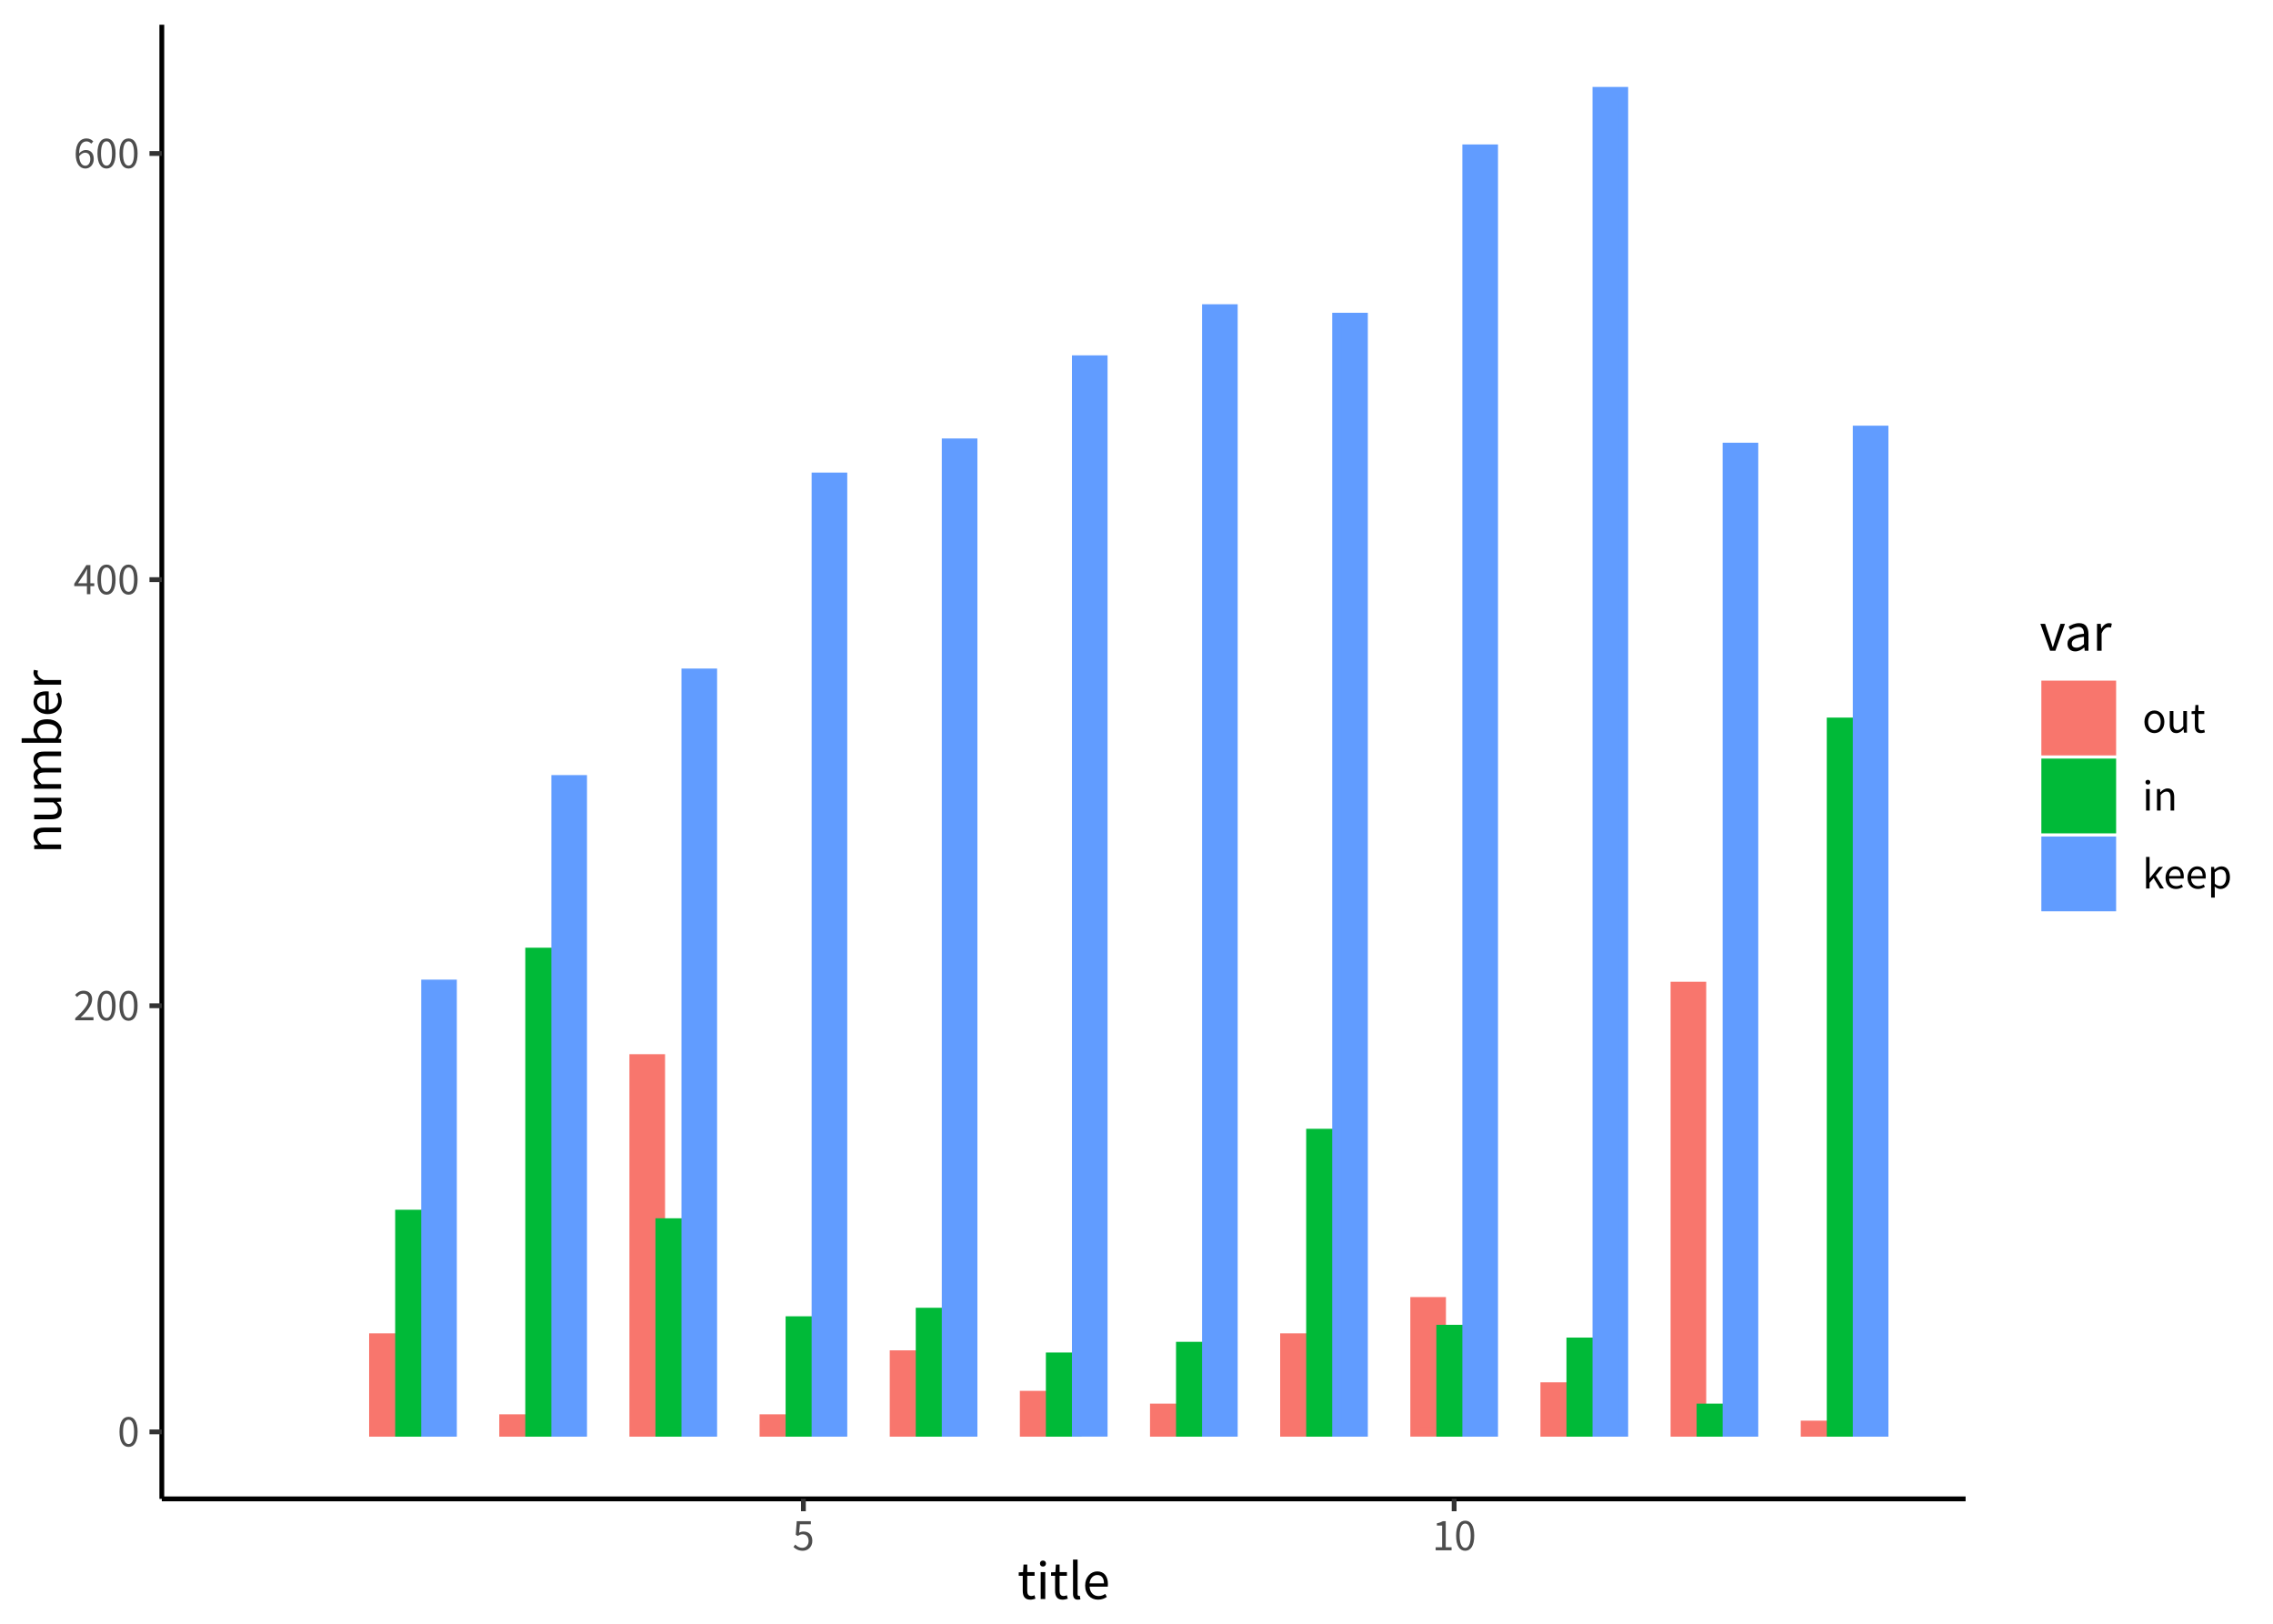
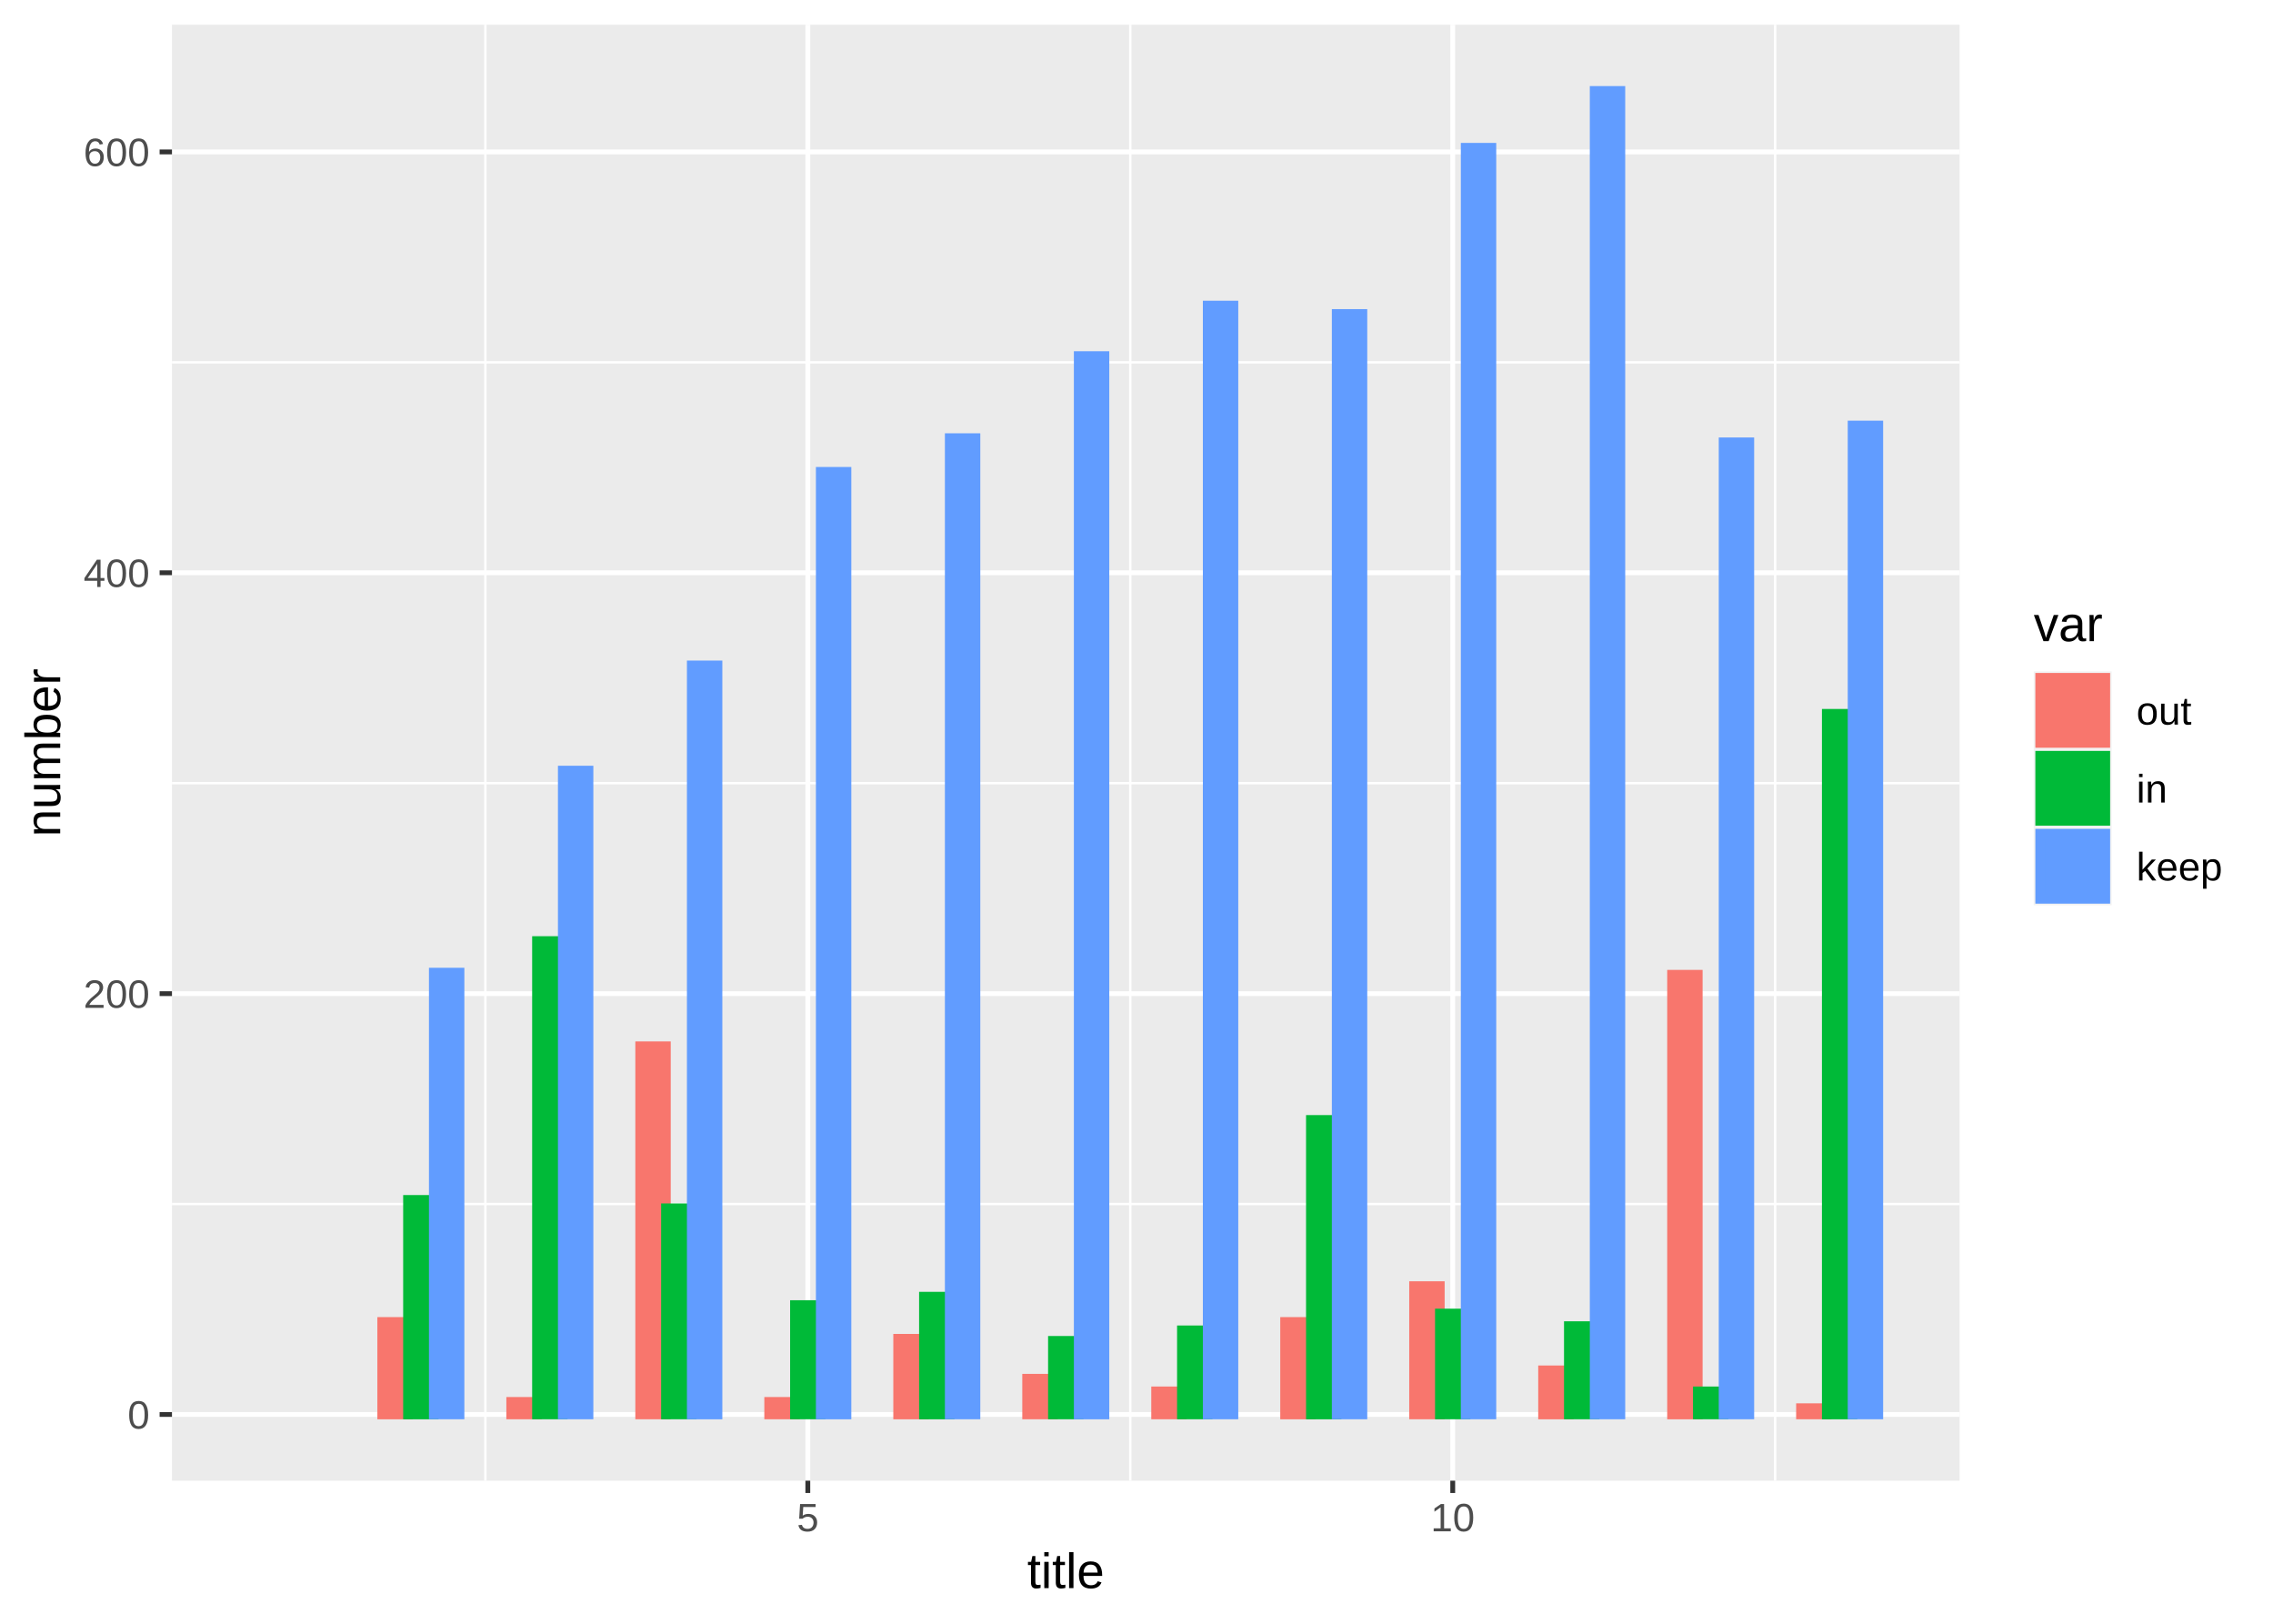
<svg xmlns="http://www.w3.org/2000/svg" viewBox="0 0 504.00 360.00">
  <defs>
    <style type="text/css">
    line, polyline, polygon, path, rect, circle {
      fill: none;
      stroke: #000000;
      stroke-linecap: round;
      stroke-linejoin: round;
      stroke-miterlimit: 10.00;
    }
  </style>
  </defs>
  <rect width="100%" height="100%" style="stroke: none; fill: #FFFFFF;" />
-   <rect x="0" y="0.00" width="504.00" height="360.00" style="stroke-width: 1.07; stroke: #FFFFFF; fill: #FFFFFF;" />
+   <rect x="0.00" y="0.00" width="504.00" height="360.00" style="stroke-width: 1.07; stroke: #FFFFFF; fill: #FFFFFF;" />
  <defs>
-     <clipPath id="cpMzUuODh8NDM1Ljg0fDMzMi4zMnw1LjQ4">
-       <rect x="35.88" y="5.48" width="399.97" height="326.84" />
+     <clipPath id="cpMzguMTN8NDM0LjUxfDMyOC4yOHw1LjQ4">
+       <rect x="38.13" y="5.48" width="396.38" height="322.80" />
    </clipPath>
  </defs>
-   <rect x="35.88" y="5.48" width="399.97" height="326.84" style="stroke-width: 1.07; stroke: none; fill: #FFFFFF;" clip-path="url(#cpMzUuODh8NDM1Ljg0fDMzMi4zMnw1LjQ4)" />
-   <rect x="82.91" y="296.68" width="5.77" height="20.78" style="stroke-width: 2.13; stroke: #F8766D; stroke-linecap: square; stroke-linejoin: miter; fill: #F8766D;" clip-path="url(#cpMzUuODh8NDM1Ljg0fDMzMi4zMnw1LjQ4)" />
-   <rect x="88.69" y="269.28" width="5.77" height="48.18" style="stroke-width: 2.13; stroke: #00BA38; stroke-linecap: square; stroke-linejoin: miter; fill: #00BA38;" clip-path="url(#cpMzUuODh8NDM1Ljg0fDMzMi4zMnw1LjQ4)" />
-   <rect x="94.46" y="218.26" width="5.77" height="99.20" style="stroke-width: 2.13; stroke: #619CFF; stroke-linecap: square; stroke-linejoin: miter; fill: #619CFF;" clip-path="url(#cpMzUuODh8NDM1Ljg0fDMzMi4zMnw1LjQ4)" />
-   <rect x="111.77" y="314.63" width="5.77" height="2.83" style="stroke-width: 2.13; stroke: #F8766D; stroke-linecap: square; stroke-linejoin: miter; fill: #F8766D;" clip-path="url(#cpMzUuODh8NDM1Ljg0fDMzMi4zMnw1LjQ4)" />
-   <rect x="117.54" y="211.18" width="5.77" height="106.28" style="stroke-width: 2.13; stroke: #00BA38; stroke-linecap: square; stroke-linejoin: miter; fill: #00BA38;" clip-path="url(#cpMzUuODh8NDM1Ljg0fDMzMi4zMnw1LjQ4)" />
-   <rect x="123.32" y="172.91" width="5.77" height="144.55" style="stroke-width: 2.13; stroke: #619CFF; stroke-linecap: square; stroke-linejoin: miter; fill: #619CFF;" clip-path="url(#cpMzUuODh8NDM1Ljg0fDMzMi4zMnw1LjQ4)" />
-   <rect x="140.63" y="234.79" width="5.77" height="82.67" style="stroke-width: 2.13; stroke: #F8766D; stroke-linecap: square; stroke-linejoin: miter; fill: #F8766D;" clip-path="url(#cpMzUuODh8NDM1Ljg0fDMzMi4zMnw1LjQ4)" />
-   <rect x="146.40" y="271.17" width="5.77" height="46.29" style="stroke-width: 2.13; stroke: #00BA38; stroke-linecap: square; stroke-linejoin: miter; fill: #00BA38;" clip-path="url(#cpMzUuODh8NDM1Ljg0fDMzMi4zMnw1LjQ4)" />
-   <rect x="152.17" y="149.29" width="5.77" height="168.17" style="stroke-width: 2.13; stroke: #619CFF; stroke-linecap: square; stroke-linejoin: miter; fill: #619CFF;" clip-path="url(#cpMzUuODh8NDM1Ljg0fDMzMi4zMnw1LjQ4)" />
-   <rect x="169.49" y="314.63" width="5.77" height="2.83" style="stroke-width: 2.13; stroke: #F8766D; stroke-linecap: square; stroke-linejoin: miter; fill: #F8766D;" clip-path="url(#cpMzUuODh8NDM1Ljg0fDMzMi4zMnw1LjQ4)" />
-   <rect x="175.26" y="292.90" width="5.77" height="24.56" style="stroke-width: 2.13; stroke: #00BA38; stroke-linecap: square; stroke-linejoin: miter; fill: #00BA38;" clip-path="url(#cpMzUuODh8NDM1Ljg0fDMzMi4zMnw1LjQ4)" />
-   <rect x="181.03" y="105.84" width="5.77" height="211.62" style="stroke-width: 2.13; stroke: #619CFF; stroke-linecap: square; stroke-linejoin: miter; fill: #619CFF;" clip-path="url(#cpMzUuODh8NDM1Ljg0fDMzMi4zMnw1LjQ4)" />
-   <rect x="198.35" y="300.45" width="5.77" height="17.01" style="stroke-width: 2.13; stroke: #F8766D; stroke-linecap: square; stroke-linejoin: miter; fill: #F8766D;" clip-path="url(#cpMzUuODh8NDM1Ljg0fDMzMi4zMnw1LjQ4)" />
-   <rect x="204.12" y="291.01" width="5.77" height="26.45" style="stroke-width: 2.13; stroke: #00BA38; stroke-linecap: square; stroke-linejoin: miter; fill: #00BA38;" clip-path="url(#cpMzUuODh8NDM1Ljg0fDMzMi4zMnw1LjQ4)" />
-   <rect x="209.89" y="98.28" width="5.77" height="219.18" style="stroke-width: 2.13; stroke: #619CFF; stroke-linecap: square; stroke-linejoin: miter; fill: #619CFF;" clip-path="url(#cpMzUuODh8NDM1Ljg0fDMzMi4zMnw1LjQ4)" />
-   <rect x="227.20" y="309.43" width="5.77" height="8.03" style="stroke-width: 2.13; stroke: #F8766D; stroke-linecap: square; stroke-linejoin: miter; fill: #F8766D;" clip-path="url(#cpMzUuODh8NDM1Ljg0fDMzMi4zMnw1LjQ4)" />
-   <rect x="232.97" y="300.93" width="5.77" height="16.53" style="stroke-width: 2.13; stroke: #00BA38; stroke-linecap: square; stroke-linejoin: miter; fill: #00BA38;" clip-path="url(#cpMzUuODh8NDM1Ljg0fDMzMi4zMnw1LjQ4)" />
-   <rect x="238.75" y="79.85" width="5.77" height="237.60" style="stroke-width: 2.13; stroke: #619CFF; stroke-linecap: square; stroke-linejoin: miter; fill: #619CFF;" clip-path="url(#cpMzUuODh8NDM1Ljg0fDMzMi4zMnw1LjQ4)" />
-   <rect x="256.06" y="312.26" width="5.77" height="5.20" style="stroke-width: 2.13; stroke: #F8766D; stroke-linecap: square; stroke-linejoin: miter; fill: #F8766D;" clip-path="url(#cpMzUuODh8NDM1Ljg0fDMzMi4zMnw1LjQ4)" />
-   <rect x="261.83" y="298.56" width="5.77" height="18.90" style="stroke-width: 2.13; stroke: #00BA38; stroke-linecap: square; stroke-linejoin: miter; fill: #00BA38;" clip-path="url(#cpMzUuODh8NDM1Ljg0fDMzMi4zMnw1LjQ4)" />
-   <rect x="267.60" y="68.52" width="5.77" height="248.94" style="stroke-width: 2.13; stroke: #619CFF; stroke-linecap: square; stroke-linejoin: miter; fill: #619CFF;" clip-path="url(#cpMzUuODh8NDM1Ljg0fDMzMi4zMnw1LjQ4)" />
-   <rect x="284.92" y="296.68" width="5.77" height="20.78" style="stroke-width: 2.13; stroke: #F8766D; stroke-linecap: square; stroke-linejoin: miter; fill: #F8766D;" clip-path="url(#cpMzUuODh8NDM1Ljg0fDMzMi4zMnw1LjQ4)" />
-   <rect x="290.69" y="251.33" width="5.77" height="66.13" style="stroke-width: 2.13; stroke: #00BA38; stroke-linecap: square; stroke-linejoin: miter; fill: #00BA38;" clip-path="url(#cpMzUuODh8NDM1Ljg0fDMzMi4zMnw1LjQ4)" />
-   <rect x="296.46" y="70.41" width="5.77" height="247.05" style="stroke-width: 2.13; stroke: #619CFF; stroke-linecap: square; stroke-linejoin: miter; fill: #619CFF;" clip-path="url(#cpMzUuODh8NDM1Ljg0fDMzMi4zMnw1LjQ4)" />
-   <rect x="313.78" y="288.64" width="5.77" height="28.81" style="stroke-width: 2.13; stroke: #F8766D; stroke-linecap: square; stroke-linejoin: miter; fill: #F8766D;" clip-path="url(#cpMzUuODh8NDM1Ljg0fDMzMi4zMnw1LjQ4)" />
-   <rect x="319.55" y="294.79" width="5.77" height="22.67" style="stroke-width: 2.13; stroke: #00BA38; stroke-linecap: square; stroke-linejoin: miter; fill: #00BA38;" clip-path="url(#cpMzUuODh8NDM1Ljg0fDMzMi4zMnw1LjQ4)" />
-   <rect x="325.32" y="33.09" width="5.77" height="284.37" style="stroke-width: 2.13; stroke: #619CFF; stroke-linecap: square; stroke-linejoin: miter; fill: #619CFF;" clip-path="url(#cpMzUuODh8NDM1Ljg0fDMzMi4zMnw1LjQ4)" />
-   <rect x="342.63" y="307.54" width="5.77" height="9.92" style="stroke-width: 2.13; stroke: #F8766D; stroke-linecap: square; stroke-linejoin: miter; fill: #F8766D;" clip-path="url(#cpMzUuODh8NDM1Ljg0fDMzMi4zMnw1LjQ4)" />
-   <rect x="348.40" y="297.62" width="5.77" height="19.84" style="stroke-width: 2.13; stroke: #00BA38; stroke-linecap: square; stroke-linejoin: miter; fill: #00BA38;" clip-path="url(#cpMzUuODh8NDM1Ljg0fDMzMi4zMnw1LjQ4)" />
-   <rect x="354.18" y="20.34" width="5.77" height="297.12" style="stroke-width: 2.13; stroke: #619CFF; stroke-linecap: square; stroke-linejoin: miter; fill: #619CFF;" clip-path="url(#cpMzUuODh8NDM1Ljg0fDMzMi4zMnw1LjQ4)" />
-   <rect x="371.49" y="218.73" width="5.77" height="98.73" style="stroke-width: 2.13; stroke: #F8766D; stroke-linecap: square; stroke-linejoin: miter; fill: #F8766D;" clip-path="url(#cpMzUuODh8NDM1Ljg0fDMzMi4zMnw1LjQ4)" />
-   <rect x="377.26" y="312.26" width="5.77" height="5.20" style="stroke-width: 2.13; stroke: #00BA38; stroke-linecap: square; stroke-linejoin: miter; fill: #00BA38;" clip-path="url(#cpMzUuODh8NDM1Ljg0fDMzMi4zMnw1LjQ4)" />
-   <rect x="383.03" y="99.22" width="5.77" height="218.24" style="stroke-width: 2.13; stroke: #619CFF; stroke-linecap: square; stroke-linejoin: miter; fill: #619CFF;" clip-path="url(#cpMzUuODh8NDM1Ljg0fDMzMi4zMnw1LjQ4)" />
-   <rect x="400.35" y="316.04" width="5.77" height="1.42" style="stroke-width: 2.13; stroke: #F8766D; stroke-linecap: square; stroke-linejoin: miter; fill: #F8766D;" clip-path="url(#cpMzUuODh8NDM1Ljg0fDMzMi4zMnw1LjQ4)" />
-   <rect x="406.12" y="160.16" width="5.77" height="157.30" style="stroke-width: 2.13; stroke: #00BA38; stroke-linecap: square; stroke-linejoin: miter; fill: #00BA38;" clip-path="url(#cpMzUuODh8NDM1Ljg0fDMzMi4zMnw1LjQ4)" />
-   <rect x="411.89" y="95.44" width="5.77" height="222.02" style="stroke-width: 2.13; stroke: #619CFF; stroke-linecap: square; stroke-linejoin: miter; fill: #619CFF;" clip-path="url(#cpMzUuODh8NDM1Ljg0fDMzMi4zMnw1LjQ4)" />
+   <rect x="38.13" y="5.48" width="396.38" height="322.80" style="stroke-width: 1.07; stroke: none; fill: #EBEBEB;" clip-path="url(#cpMzguMTN8NDM0LjUxfDMyOC4yOHw1LjQ4)" />
+   <polyline points="38.13,266.95 434.51,266.95 " style="stroke-width: 0.53; stroke: #FFFFFF; stroke-linecap: butt;" clip-path="url(#cpMzguMTN8NDM0LjUxfDMyOC4yOHw1LjQ4)" />
+   <polyline points="38.13,173.64 434.51,173.64 " style="stroke-width: 0.53; stroke: #FFFFFF; stroke-linecap: butt;" clip-path="url(#cpMzguMTN8NDM0LjUxfDMyOC4yOHw1LjQ4)" />
+   <polyline points="38.13,80.34 434.51,80.34 " style="stroke-width: 0.53; stroke: #FFFFFF; stroke-linecap: butt;" clip-path="url(#cpMzguMTN8NDM0LjUxfDMyOC4yOHw1LjQ4)" />
+   <polyline points="107.62,328.28 107.62,5.48 " style="stroke-width: 0.53; stroke: #FFFFFF; stroke-linecap: butt;" clip-path="url(#cpMzguMTN8NDM0LjUxfDMyOC4yOHw1LjQ4)" />
+   <polyline points="250.62,328.28 250.62,5.48 " style="stroke-width: 0.53; stroke: #FFFFFF; stroke-linecap: butt;" clip-path="url(#cpMzguMTN8NDM0LjUxfDMyOC4yOHw1LjQ4)" />
+   <polyline points="393.61,328.28 393.61,5.48 " style="stroke-width: 0.53; stroke: #FFFFFF; stroke-linecap: butt;" clip-path="url(#cpMzguMTN8NDM0LjUxfDMyOC4yOHw1LjQ4)" />
+   <polyline points="38.13,313.60 434.51,313.60 " style="stroke-width: 1.07; stroke: #FFFFFF; stroke-linecap: butt;" clip-path="url(#cpMzguMTN8NDM0LjUxfDMyOC4yOHw1LjQ4)" />
+   <polyline points="38.13,220.30 434.51,220.30 " style="stroke-width: 1.07; stroke: #FFFFFF; stroke-linecap: butt;" clip-path="url(#cpMzguMTN8NDM0LjUxfDMyOC4yOHw1LjQ4)" />
+   <polyline points="38.13,126.99 434.51,126.99 " style="stroke-width: 1.07; stroke: #FFFFFF; stroke-linecap: butt;" clip-path="url(#cpMzguMTN8NDM0LjUxfDMyOC4yOHw1LjQ4)" />
+   <polyline points="38.13,33.68 434.51,33.68 " style="stroke-width: 1.07; stroke: #FFFFFF; stroke-linecap: butt;" clip-path="url(#cpMzguMTN8NDM0LjUxfDMyOC4yOHw1LjQ4)" />
+   <polyline points="179.12,328.28 179.12,5.48 " style="stroke-width: 1.07; stroke: #FFFFFF; stroke-linecap: butt;" clip-path="url(#cpMzguMTN8NDM0LjUxfDMyOC4yOHw1LjQ4)" />
+   <polyline points="322.12,328.28 322.12,5.48 " style="stroke-width: 1.07; stroke: #FFFFFF; stroke-linecap: butt;" clip-path="url(#cpMzguMTN8NDM0LjUxfDMyOC4yOHw1LjQ4)" />
+   <rect x="84.74" y="293.08" width="5.72" height="20.53" style="stroke-width: 2.13; stroke: #F8766D; stroke-linecap: square; stroke-linejoin: miter; fill: #F8766D;" clip-path="url(#cpMzguMTN8NDM0LjUxfDMyOC4yOHw1LjQ4)" />
+   <rect x="90.46" y="266.02" width="5.72" height="47.59" style="stroke-width: 2.13; stroke: #00BA38; stroke-linecap: square; stroke-linejoin: miter; fill: #00BA38;" clip-path="url(#cpMzguMTN8NDM0LjUxfDMyOC4yOHw1LjQ4)" />
+   <rect x="96.18" y="215.63" width="5.72" height="97.97" style="stroke-width: 2.13; stroke: #619CFF; stroke-linecap: square; stroke-linejoin: miter; fill: #619CFF;" clip-path="url(#cpMzguMTN8NDM0LjUxfDMyOC4yOHw1LjQ4)" />
+   <rect x="113.34" y="310.80" width="5.72" height="2.80" style="stroke-width: 2.13; stroke: #F8766D; stroke-linecap: square; stroke-linejoin: miter; fill: #F8766D;" clip-path="url(#cpMzguMTN8NDM0LjUxfDMyOC4yOHw1LjQ4)" />
+   <rect x="119.06" y="208.63" width="5.72" height="104.97" style="stroke-width: 2.13; stroke: #00BA38; stroke-linecap: square; stroke-linejoin: miter; fill: #00BA38;" clip-path="url(#cpMzguMTN8NDM0LjUxfDMyOC4yOHw1LjQ4)" />
+   <rect x="124.78" y="170.84" width="5.72" height="142.76" style="stroke-width: 2.13; stroke: #619CFF; stroke-linecap: square; stroke-linejoin: miter; fill: #619CFF;" clip-path="url(#cpMzguMTN8NDM0LjUxfDMyOC4yOHw1LjQ4)" />
+   <rect x="141.94" y="231.96" width="5.72" height="81.64" style="stroke-width: 2.13; stroke: #F8766D; stroke-linecap: square; stroke-linejoin: miter; fill: #F8766D;" clip-path="url(#cpMzguMTN8NDM0LjUxfDMyOC4yOHw1LjQ4)" />
+   <rect x="147.66" y="267.88" width="5.72" height="45.72" style="stroke-width: 2.13; stroke: #00BA38; stroke-linecap: square; stroke-linejoin: miter; fill: #00BA38;" clip-path="url(#cpMzguMTN8NDM0LjUxfDMyOC4yOHw1LjQ4)" />
+   <rect x="153.38" y="147.52" width="5.72" height="166.09" style="stroke-width: 2.13; stroke: #619CFF; stroke-linecap: square; stroke-linejoin: miter; fill: #619CFF;" clip-path="url(#cpMzguMTN8NDM0LjUxfDMyOC4yOHw1LjQ4)" />
+   <rect x="170.54" y="310.80" width="5.72" height="2.80" style="stroke-width: 2.13; stroke: #F8766D; stroke-linecap: square; stroke-linejoin: miter; fill: #F8766D;" clip-path="url(#cpMzguMTN8NDM0LjUxfDMyOC4yOHw1LjQ4)" />
+   <rect x="176.26" y="289.34" width="5.72" height="24.26" style="stroke-width: 2.13; stroke: #00BA38; stroke-linecap: square; stroke-linejoin: miter; fill: #00BA38;" clip-path="url(#cpMzguMTN8NDM0LjUxfDMyOC4yOHw1LjQ4)" />
+   <rect x="181.98" y="104.60" width="5.72" height="209.01" style="stroke-width: 2.13; stroke: #619CFF; stroke-linecap: square; stroke-linejoin: miter; fill: #619CFF;" clip-path="url(#cpMzguMTN8NDM0LjUxfDMyOC4yOHw1LjQ4)" />
+   <rect x="199.14" y="296.81" width="5.72" height="16.80" style="stroke-width: 2.13; stroke: #F8766D; stroke-linecap: square; stroke-linejoin: miter; fill: #F8766D;" clip-path="url(#cpMzguMTN8NDM0LjUxfDMyOC4yOHw1LjQ4)" />
+   <rect x="204.86" y="287.48" width="5.72" height="26.13" style="stroke-width: 2.13; stroke: #00BA38; stroke-linecap: square; stroke-linejoin: miter; fill: #00BA38;" clip-path="url(#cpMzguMTN8NDM0LjUxfDMyOC4yOHw1LjQ4)" />
+   <rect x="210.58" y="97.13" width="5.72" height="216.47" style="stroke-width: 2.13; stroke: #619CFF; stroke-linecap: square; stroke-linejoin: miter; fill: #619CFF;" clip-path="url(#cpMzguMTN8NDM0LjUxfDMyOC4yOHw1LjQ4)" />
+   <rect x="227.74" y="305.67" width="5.72" height="7.93" style="stroke-width: 2.13; stroke: #F8766D; stroke-linecap: square; stroke-linejoin: miter; fill: #F8766D;" clip-path="url(#cpMzguMTN8NDM0LjUxfDMyOC4yOHw1LjQ4)" />
+   <rect x="233.46" y="297.27" width="5.72" height="16.33" style="stroke-width: 2.13; stroke: #00BA38; stroke-linecap: square; stroke-linejoin: miter; fill: #00BA38;" clip-path="url(#cpMzguMTN8NDM0LjUxfDMyOC4yOHw1LjQ4)" />
+   <rect x="239.18" y="78.94" width="5.72" height="234.67" style="stroke-width: 2.13; stroke: #619CFF; stroke-linecap: square; stroke-linejoin: miter; fill: #619CFF;" clip-path="url(#cpMzguMTN8NDM0LjUxfDMyOC4yOHw1LjQ4)" />
+   <rect x="256.34" y="308.47" width="5.72" height="5.13" style="stroke-width: 2.13; stroke: #F8766D; stroke-linecap: square; stroke-linejoin: miter; fill: #F8766D;" clip-path="url(#cpMzguMTN8NDM0LjUxfDMyOC4yOHw1LjQ4)" />
+   <rect x="262.06" y="294.94" width="5.72" height="18.66" style="stroke-width: 2.13; stroke: #00BA38; stroke-linecap: square; stroke-linejoin: miter; fill: #00BA38;" clip-path="url(#cpMzguMTN8NDM0LjUxfDMyOC4yOHw1LjQ4)" />
+   <rect x="267.78" y="67.74" width="5.72" height="245.86" style="stroke-width: 2.13; stroke: #619CFF; stroke-linecap: square; stroke-linejoin: miter; fill: #619CFF;" clip-path="url(#cpMzguMTN8NDM0LjUxfDMyOC4yOHw1LjQ4)" />
+   <rect x="284.94" y="293.08" width="5.72" height="20.53" style="stroke-width: 2.13; stroke: #F8766D; stroke-linecap: square; stroke-linejoin: miter; fill: #F8766D;" clip-path="url(#cpMzguMTN8NDM0LjUxfDMyOC4yOHw1LjQ4)" />
+   <rect x="290.66" y="248.29" width="5.72" height="65.32" style="stroke-width: 2.13; stroke: #00BA38; stroke-linecap: square; stroke-linejoin: miter; fill: #00BA38;" clip-path="url(#cpMzguMTN8NDM0LjUxfDMyOC4yOHw1LjQ4)" />
+   <rect x="296.38" y="69.60" width="5.72" height="244.00" style="stroke-width: 2.13; stroke: #619CFF; stroke-linecap: square; stroke-linejoin: miter; fill: #619CFF;" clip-path="url(#cpMzguMTN8NDM0LjUxfDMyOC4yOHw1LjQ4)" />
+   <rect x="313.54" y="285.14" width="5.72" height="28.46" style="stroke-width: 2.13; stroke: #F8766D; stroke-linecap: square; stroke-linejoin: miter; fill: #F8766D;" clip-path="url(#cpMzguMTN8NDM0LjUxfDMyOC4yOHw1LjQ4)" />
+   <rect x="319.26" y="291.21" width="5.72" height="22.39" style="stroke-width: 2.13; stroke: #00BA38; stroke-linecap: square; stroke-linejoin: miter; fill: #00BA38;" clip-path="url(#cpMzguMTN8NDM0LjUxfDMyOC4yOHw1LjQ4)" />
+   <rect x="324.98" y="32.75" width="5.72" height="280.85" style="stroke-width: 2.13; stroke: #619CFF; stroke-linecap: square; stroke-linejoin: miter; fill: #619CFF;" clip-path="url(#cpMzguMTN8NDM0LjUxfDMyOC4yOHw1LjQ4)" />
+   <rect x="342.14" y="303.81" width="5.72" height="9.80" style="stroke-width: 2.13; stroke: #F8766D; stroke-linecap: square; stroke-linejoin: miter; fill: #F8766D;" clip-path="url(#cpMzguMTN8NDM0LjUxfDMyOC4yOHw1LjQ4)" />
+   <rect x="347.86" y="294.01" width="5.72" height="19.59" style="stroke-width: 2.13; stroke: #00BA38; stroke-linecap: square; stroke-linejoin: miter; fill: #00BA38;" clip-path="url(#cpMzguMTN8NDM0LjUxfDMyOC4yOHw1LjQ4)" />
+   <rect x="353.58" y="20.15" width="5.72" height="293.45" style="stroke-width: 2.13; stroke: #619CFF; stroke-linecap: square; stroke-linejoin: miter; fill: #619CFF;" clip-path="url(#cpMzguMTN8NDM0LjUxfDMyOC4yOHw1LjQ4)" />
+   <rect x="370.74" y="216.10" width="5.72" height="97.51" style="stroke-width: 2.13; stroke: #F8766D; stroke-linecap: square; stroke-linejoin: miter; fill: #F8766D;" clip-path="url(#cpMzguMTN8NDM0LjUxfDMyOC4yOHw1LjQ4)" />
+   <rect x="376.46" y="308.47" width="5.72" height="5.13" style="stroke-width: 2.13; stroke: #00BA38; stroke-linecap: square; stroke-linejoin: miter; fill: #00BA38;" clip-path="url(#cpMzguMTN8NDM0LjUxfDMyOC4yOHw1LjQ4)" />
+   <rect x="382.17" y="98.06" width="5.72" height="215.54" style="stroke-width: 2.13; stroke: #619CFF; stroke-linecap: square; stroke-linejoin: miter; fill: #619CFF;" clip-path="url(#cpMzguMTN8NDM0LjUxfDMyOC4yOHw1LjQ4)" />
+   <rect x="399.33" y="312.20" width="5.72" height="1.40" style="stroke-width: 2.13; stroke: #F8766D; stroke-linecap: square; stroke-linejoin: miter; fill: #F8766D;" clip-path="url(#cpMzguMTN8NDM0LjUxfDMyOC4yOHw1LjQ4)" />
+   <rect x="405.05" y="158.25" width="5.72" height="155.36" style="stroke-width: 2.13; stroke: #00BA38; stroke-linecap: square; stroke-linejoin: miter; fill: #00BA38;" clip-path="url(#cpMzguMTN8NDM0LjUxfDMyOC4yOHw1LjQ4)" />
+   <rect x="410.77" y="94.33" width="5.72" height="219.27" style="stroke-width: 2.13; stroke: #619CFF; stroke-linecap: square; stroke-linejoin: miter; fill: #619CFF;" clip-path="url(#cpMzguMTN8NDM0LjUxfDMyOC4yOHw1LjQ4)" />
  <defs>
    <clipPath id="cpMC4wMHw1MDQuMDB8MzYwLjAwfDAuMDA=">
      <rect x="0.00" y="0.00" width="504.00" height="360.00" />
    </clipPath>
  </defs>
-   <polyline points="35.88,332.32 35.88,5.48 " style="stroke-width: 1.07; stroke-linecap: butt;" clip-path="url(#cpMC4wMHw1MDQuMDB8MzYwLjAwfDAuMDA=)" />
  <g clip-path="url(#cpMC4wMHw1MDQuMDB8MzYwLjAwfDAuMDA=)">
-     <text x="26.06" y="320.69" style="font-size: 8.80px; fill: #4D4D4D; font-family: Noto Sans CJK JP;" textLength="4.88px" lengthAdjust="spacingAndGlyphs">0</text>
+     <text x="28.30" y="316.75" style="font-size: 8.80px; fill: #4D4D4D; font-family: Arial;" textLength="4.89px" lengthAdjust="spacingAndGlyphs">0</text>
  </g>
  <g clip-path="url(#cpMC4wMHw1MDQuMDB8MzYwLjAwfDAuMDA=)">
-     <text x="16.29" y="226.21" style="font-size: 8.80px; fill: #4D4D4D; font-family: Noto Sans CJK JP;" textLength="14.65px" lengthAdjust="spacingAndGlyphs">200</text>
+     <text x="18.51" y="223.45" style="font-size: 8.80px; fill: #4D4D4D; font-family: Arial;" textLength="14.68px" lengthAdjust="spacingAndGlyphs">200</text>
  </g>
  <g clip-path="url(#cpMC4wMHw1MDQuMDB8MzYwLjAwfDAuMDA=)">
-     <text x="16.29" y="131.74" style="font-size: 8.80px; fill: #4D4D4D; font-family: Noto Sans CJK JP;" textLength="14.65px" lengthAdjust="spacingAndGlyphs">400</text>
+     <text x="18.51" y="130.14" style="font-size: 8.80px; fill: #4D4D4D; font-family: Arial;" textLength="14.68px" lengthAdjust="spacingAndGlyphs">400</text>
  </g>
  <g clip-path="url(#cpMC4wMHw1MDQuMDB8MzYwLjAwfDAuMDA=)">
-     <text x="16.29" y="37.26" style="font-size: 8.80px; fill: #4D4D4D; font-family: Noto Sans CJK JP;" textLength="14.65px" lengthAdjust="spacingAndGlyphs">600</text>
+     <text x="18.51" y="36.83" style="font-size: 8.80px; fill: #4D4D4D; font-family: Arial;" textLength="14.68px" lengthAdjust="spacingAndGlyphs">600</text>
  </g>
-   <polyline points="33.14,317.46 35.88,317.46 " style="stroke-width: 1.07; stroke: #333333; stroke-linecap: butt;" clip-path="url(#cpMC4wMHw1MDQuMDB8MzYwLjAwfDAuMDA=)" />
-   <polyline points="33.14,222.98 35.88,222.98 " style="stroke-width: 1.07; stroke: #333333; stroke-linecap: butt;" clip-path="url(#cpMC4wMHw1MDQuMDB8MzYwLjAwfDAuMDA=)" />
-   <polyline points="33.14,128.51 35.88,128.51 " style="stroke-width: 1.07; stroke: #333333; stroke-linecap: butt;" clip-path="url(#cpMC4wMHw1MDQuMDB8MzYwLjAwfDAuMDA=)" />
-   <polyline points="33.14,34.03 35.88,34.03 " style="stroke-width: 1.07; stroke: #333333; stroke-linecap: butt;" clip-path="url(#cpMC4wMHw1MDQuMDB8MzYwLjAwfDAuMDA=)" />
-   <polyline points="35.88,332.32 435.84,332.32 " style="stroke-width: 1.07; stroke-linecap: butt;" clip-path="url(#cpMC4wMHw1MDQuMDB8MzYwLjAwfDAuMDA=)" />
-   <polyline points="178.14,335.06 178.14,332.32 " style="stroke-width: 1.07; stroke: #333333; stroke-linecap: butt;" clip-path="url(#cpMC4wMHw1MDQuMDB8MzYwLjAwfDAuMDA=)" />
-   <polyline points="322.43,335.06 322.43,332.32 " style="stroke-width: 1.07; stroke: #333333; stroke-linecap: butt;" clip-path="url(#cpMC4wMHw1MDQuMDB8MzYwLjAwfDAuMDA=)" />
+   <polyline points="35.39,313.60 38.13,313.60 " style="stroke-width: 1.07; stroke: #333333; stroke-linecap: butt;" clip-path="url(#cpMC4wMHw1MDQuMDB8MzYwLjAwfDAuMDA=)" />
+   <polyline points="35.39,220.30 38.13,220.30 " style="stroke-width: 1.07; stroke: #333333; stroke-linecap: butt;" clip-path="url(#cpMC4wMHw1MDQuMDB8MzYwLjAwfDAuMDA=)" />
+   <polyline points="35.39,126.99 38.13,126.99 " style="stroke-width: 1.07; stroke: #333333; stroke-linecap: butt;" clip-path="url(#cpMC4wMHw1MDQuMDB8MzYwLjAwfDAuMDA=)" />
+   <polyline points="35.39,33.68 38.13,33.68 " style="stroke-width: 1.07; stroke: #333333; stroke-linecap: butt;" clip-path="url(#cpMC4wMHw1MDQuMDB8MzYwLjAwfDAuMDA=)" />
+   <polyline points="179.12,331.02 179.12,328.28 " style="stroke-width: 1.07; stroke: #333333; stroke-linecap: butt;" clip-path="url(#cpMC4wMHw1MDQuMDB8MzYwLjAwfDAuMDA=)" />
+   <polyline points="322.12,331.02 322.12,328.28 " style="stroke-width: 1.07; stroke: #333333; stroke-linecap: butt;" clip-path="url(#cpMC4wMHw1MDQuMDB8MzYwLjAwfDAuMDA=)" />
  <g clip-path="url(#cpMC4wMHw1MDQuMDB8MzYwLjAwfDAuMDA=)">
-     <text x="175.70" y="343.71" style="font-size: 8.80px; fill: #4D4D4D; font-family: Noto Sans CJK JP;" textLength="4.88px" lengthAdjust="spacingAndGlyphs">5</text>
+     <text x="176.67" y="339.51" style="font-size: 8.80px; fill: #4D4D4D; font-family: Arial;" textLength="4.89px" lengthAdjust="spacingAndGlyphs">5</text>
  </g>
  <g clip-path="url(#cpMC4wMHw1MDQuMDB8MzYwLjAwfDAuMDA=)">
-     <text x="317.55" y="343.71" style="font-size: 8.80px; fill: #4D4D4D; font-family: Noto Sans CJK JP;" textLength="9.77px" lengthAdjust="spacingAndGlyphs">10</text>
+     <text x="317.22" y="339.51" style="font-size: 8.80px; fill: #4D4D4D; font-family: Arial;" textLength="9.79px" lengthAdjust="spacingAndGlyphs">10</text>
  </g>
  <g clip-path="url(#cpMC4wMHw1MDQuMDB8MzYwLjAwfDAuMDA=)">
-     <text x="225.59" y="354.52" style="font-size: 11.00px; font-family: Noto Sans CJK JP;" textLength="20.55px" lengthAdjust="spacingAndGlyphs">title</text>
+     <text x="227.76" y="352.10" style="font-size: 11.00px; font-family: Arial;" textLength="17.12px" lengthAdjust="spacingAndGlyphs">title</text>
  </g>
  <g clip-path="url(#cpMC4wMHw1MDQuMDB8MzYwLjAwfDAuMDA=)">
-     <text transform="translate(13.55,189.27) rotate(-90)" style="font-size: 11.00px; font-family: Noto Sans CJK JP;" textLength="40.74px" lengthAdjust="spacingAndGlyphs">number</text>
+     <text transform="translate(13.35,185.53) rotate(-90)" style="font-size: 11.00px; font-family: Arial;" textLength="37.30px" lengthAdjust="spacingAndGlyphs">number</text>
  </g>
-   <rect x="446.80" y="129.92" width="51.72" height="77.96" style="stroke-width: 1.07; stroke: none; fill: #FFFFFF;" clip-path="url(#cpMC4wMHw1MDQuMDB8MzYwLjAwfDAuMDA=)" />
+   <rect x="445.47" y="127.58" width="53.05" height="78.60" style="stroke-width: 1.07; stroke: none; fill: #FFFFFF;" clip-path="url(#cpMC4wMHw1MDQuMDB8MzYwLjAwfDAuMDA=)" />
  <g clip-path="url(#cpMC4wMHw1MDQuMDB8MzYwLjAwfDAuMDA=)">
-     <text x="452.28" y="144.28" style="font-size: 11.00px; font-family: Noto Sans CJK JP;" textLength="16.20px" lengthAdjust="spacingAndGlyphs">var</text>
+     <text x="450.95" y="142.16" style="font-size: 11.00px; font-family: Arial;" textLength="15.28px" lengthAdjust="spacingAndGlyphs">var</text>
  </g>
-   <rect x="453.70" y="151.97" width="14.45" height="14.45" style="stroke-width: 2.13; stroke: #F8766D; stroke-linecap: square; stroke-linejoin: miter; fill: #F8766D;" clip-path="url(#cpMC4wMHw1MDQuMDB8MzYwLjAwfDAuMDA=)" />
-   <rect x="453.70" y="169.25" width="14.45" height="14.45" style="stroke-width: 2.13; stroke: #00BA38; stroke-linecap: square; stroke-linejoin: miter; fill: #00BA38;" clip-path="url(#cpMC4wMHw1MDQuMDB8MzYwLjAwfDAuMDA=)" />
-   <rect x="453.70" y="186.53" width="14.45" height="14.45" style="stroke-width: 2.13; stroke: #619CFF; stroke-linecap: square; stroke-linejoin: miter; fill: #619CFF;" clip-path="url(#cpMC4wMHw1MDQuMDB8MzYwLjAwfDAuMDA=)" />
+   <rect x="450.95" y="148.86" width="17.28" height="17.28" style="stroke-width: 1.07; stroke: none; fill: #F2F2F2;" clip-path="url(#cpMC4wMHw1MDQuMDB8MzYwLjAwfDAuMDA=)" />
+   <rect x="452.37" y="150.27" width="14.45" height="14.45" style="stroke-width: 2.13; stroke: #F8766D; stroke-linecap: square; stroke-linejoin: miter; fill: #F8766D;" clip-path="url(#cpMC4wMHw1MDQuMDB8MzYwLjAwfDAuMDA=)" />
+   <rect x="450.95" y="166.14" width="17.28" height="17.28" style="stroke-width: 1.07; stroke: none; fill: #F2F2F2;" clip-path="url(#cpMC4wMHw1MDQuMDB8MzYwLjAwfDAuMDA=)" />
+   <rect x="452.37" y="167.55" width="14.45" height="14.45" style="stroke-width: 2.13; stroke: #00BA38; stroke-linecap: square; stroke-linejoin: miter; fill: #00BA38;" clip-path="url(#cpMC4wMHw1MDQuMDB8MzYwLjAwfDAuMDA=)" />
+   <rect x="450.95" y="183.42" width="17.28" height="17.28" style="stroke-width: 1.07; stroke: none; fill: #F2F2F2;" clip-path="url(#cpMC4wMHw1MDQuMDB8MzYwLjAwfDAuMDA=)" />
+   <rect x="452.37" y="184.83" width="14.45" height="14.45" style="stroke-width: 2.13; stroke: #619CFF; stroke-linecap: square; stroke-linejoin: miter; fill: #619CFF;" clip-path="url(#cpMC4wMHw1MDQuMDB8MzYwLjAwfDAuMDA=)" />
  <g clip-path="url(#cpMC4wMHw1MDQuMDB8MzYwLjAwfDAuMDA=)">
-     <text x="475.04" y="162.43" style="font-size: 8.80px; font-family: Noto Sans CJK JP;" textLength="13.99px" lengthAdjust="spacingAndGlyphs">out</text>
+     <text x="473.71" y="160.65" style="font-size: 8.80px; font-family: Arial;" textLength="12.23px" lengthAdjust="spacingAndGlyphs">out</text>
  </g>
  <g clip-path="url(#cpMC4wMHw1MDQuMDB8MzYwLjAwfDAuMDA=)">
-     <text x="475.04" y="179.71" style="font-size: 8.80px; font-family: Noto Sans CJK JP;" textLength="7.80px" lengthAdjust="spacingAndGlyphs">in</text>
+     <text x="473.71" y="177.93" style="font-size: 8.80px; font-family: Arial;" textLength="6.85px" lengthAdjust="spacingAndGlyphs">in</text>
  </g>
  <g clip-path="url(#cpMC4wMHw1MDQuMDB8MzYwLjAwfDAuMDA=)">
-     <text x="475.04" y="196.99" style="font-size: 8.80px; font-family: Noto Sans CJK JP;" textLength="20.06px" lengthAdjust="spacingAndGlyphs">keep</text>
+     <text x="473.71" y="195.21" style="font-size: 8.80px; font-family: Arial;" textLength="19.08px" lengthAdjust="spacingAndGlyphs">keep</text>
  </g>
</svg>
